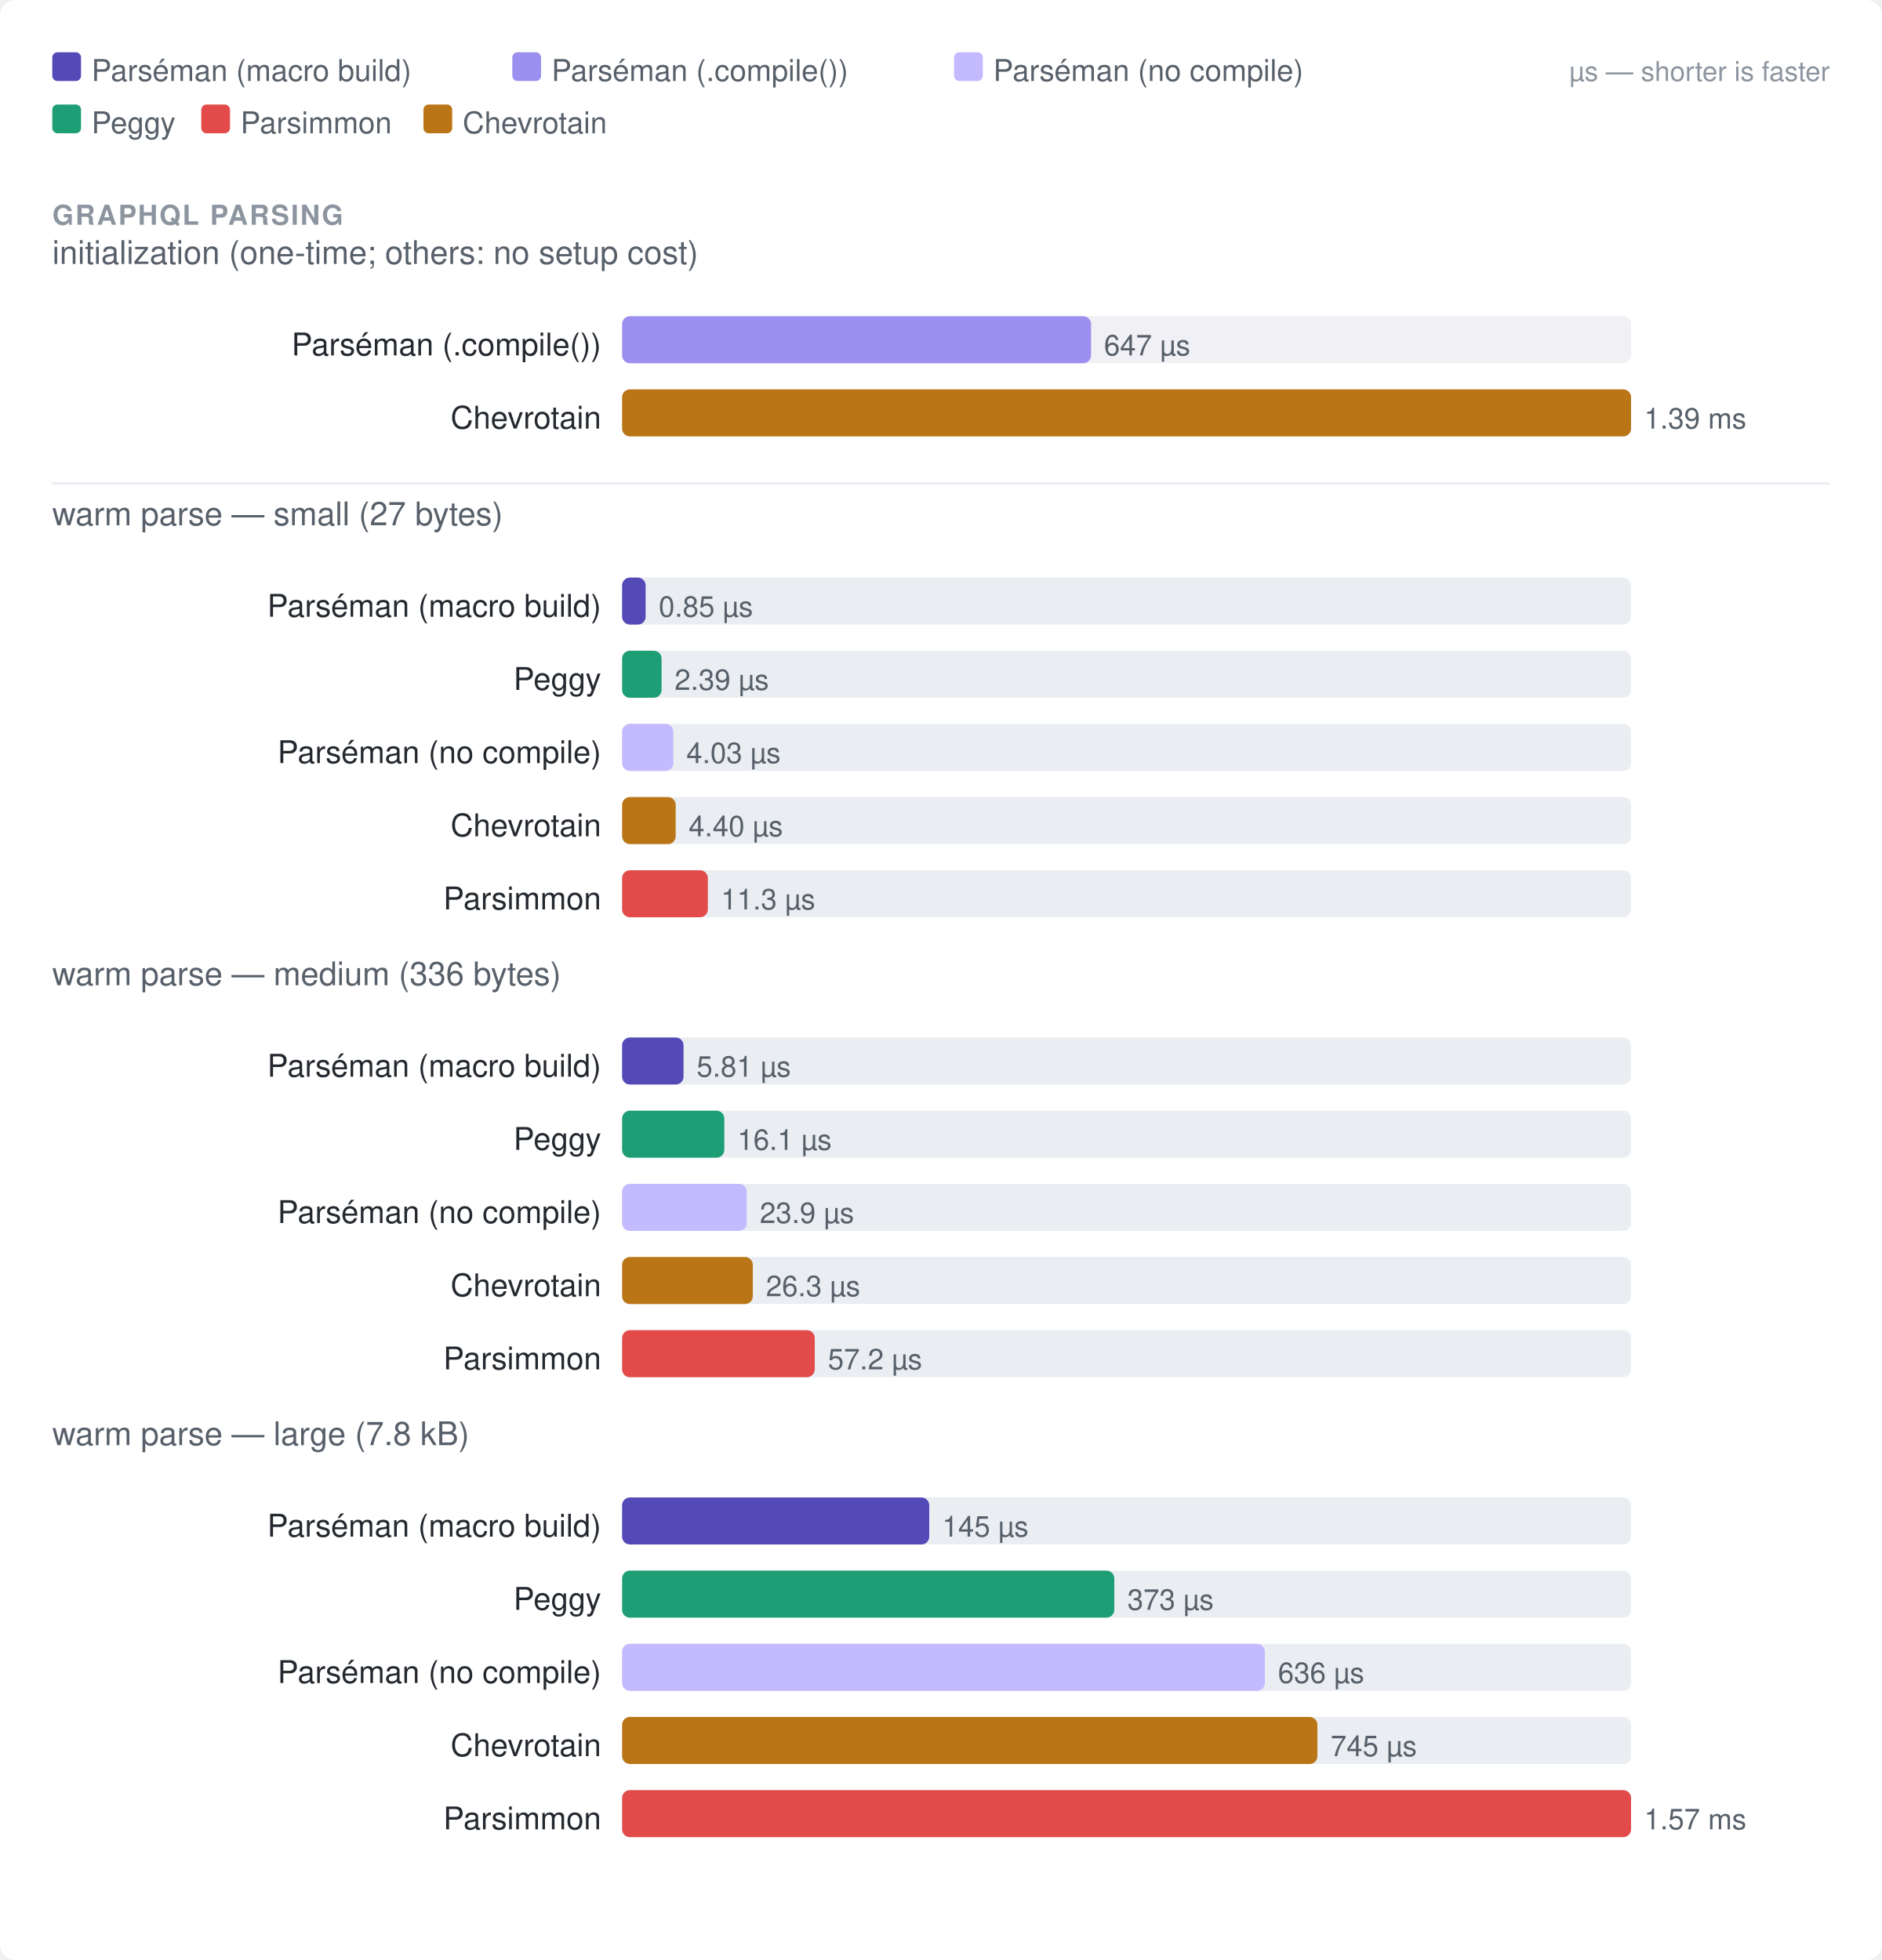
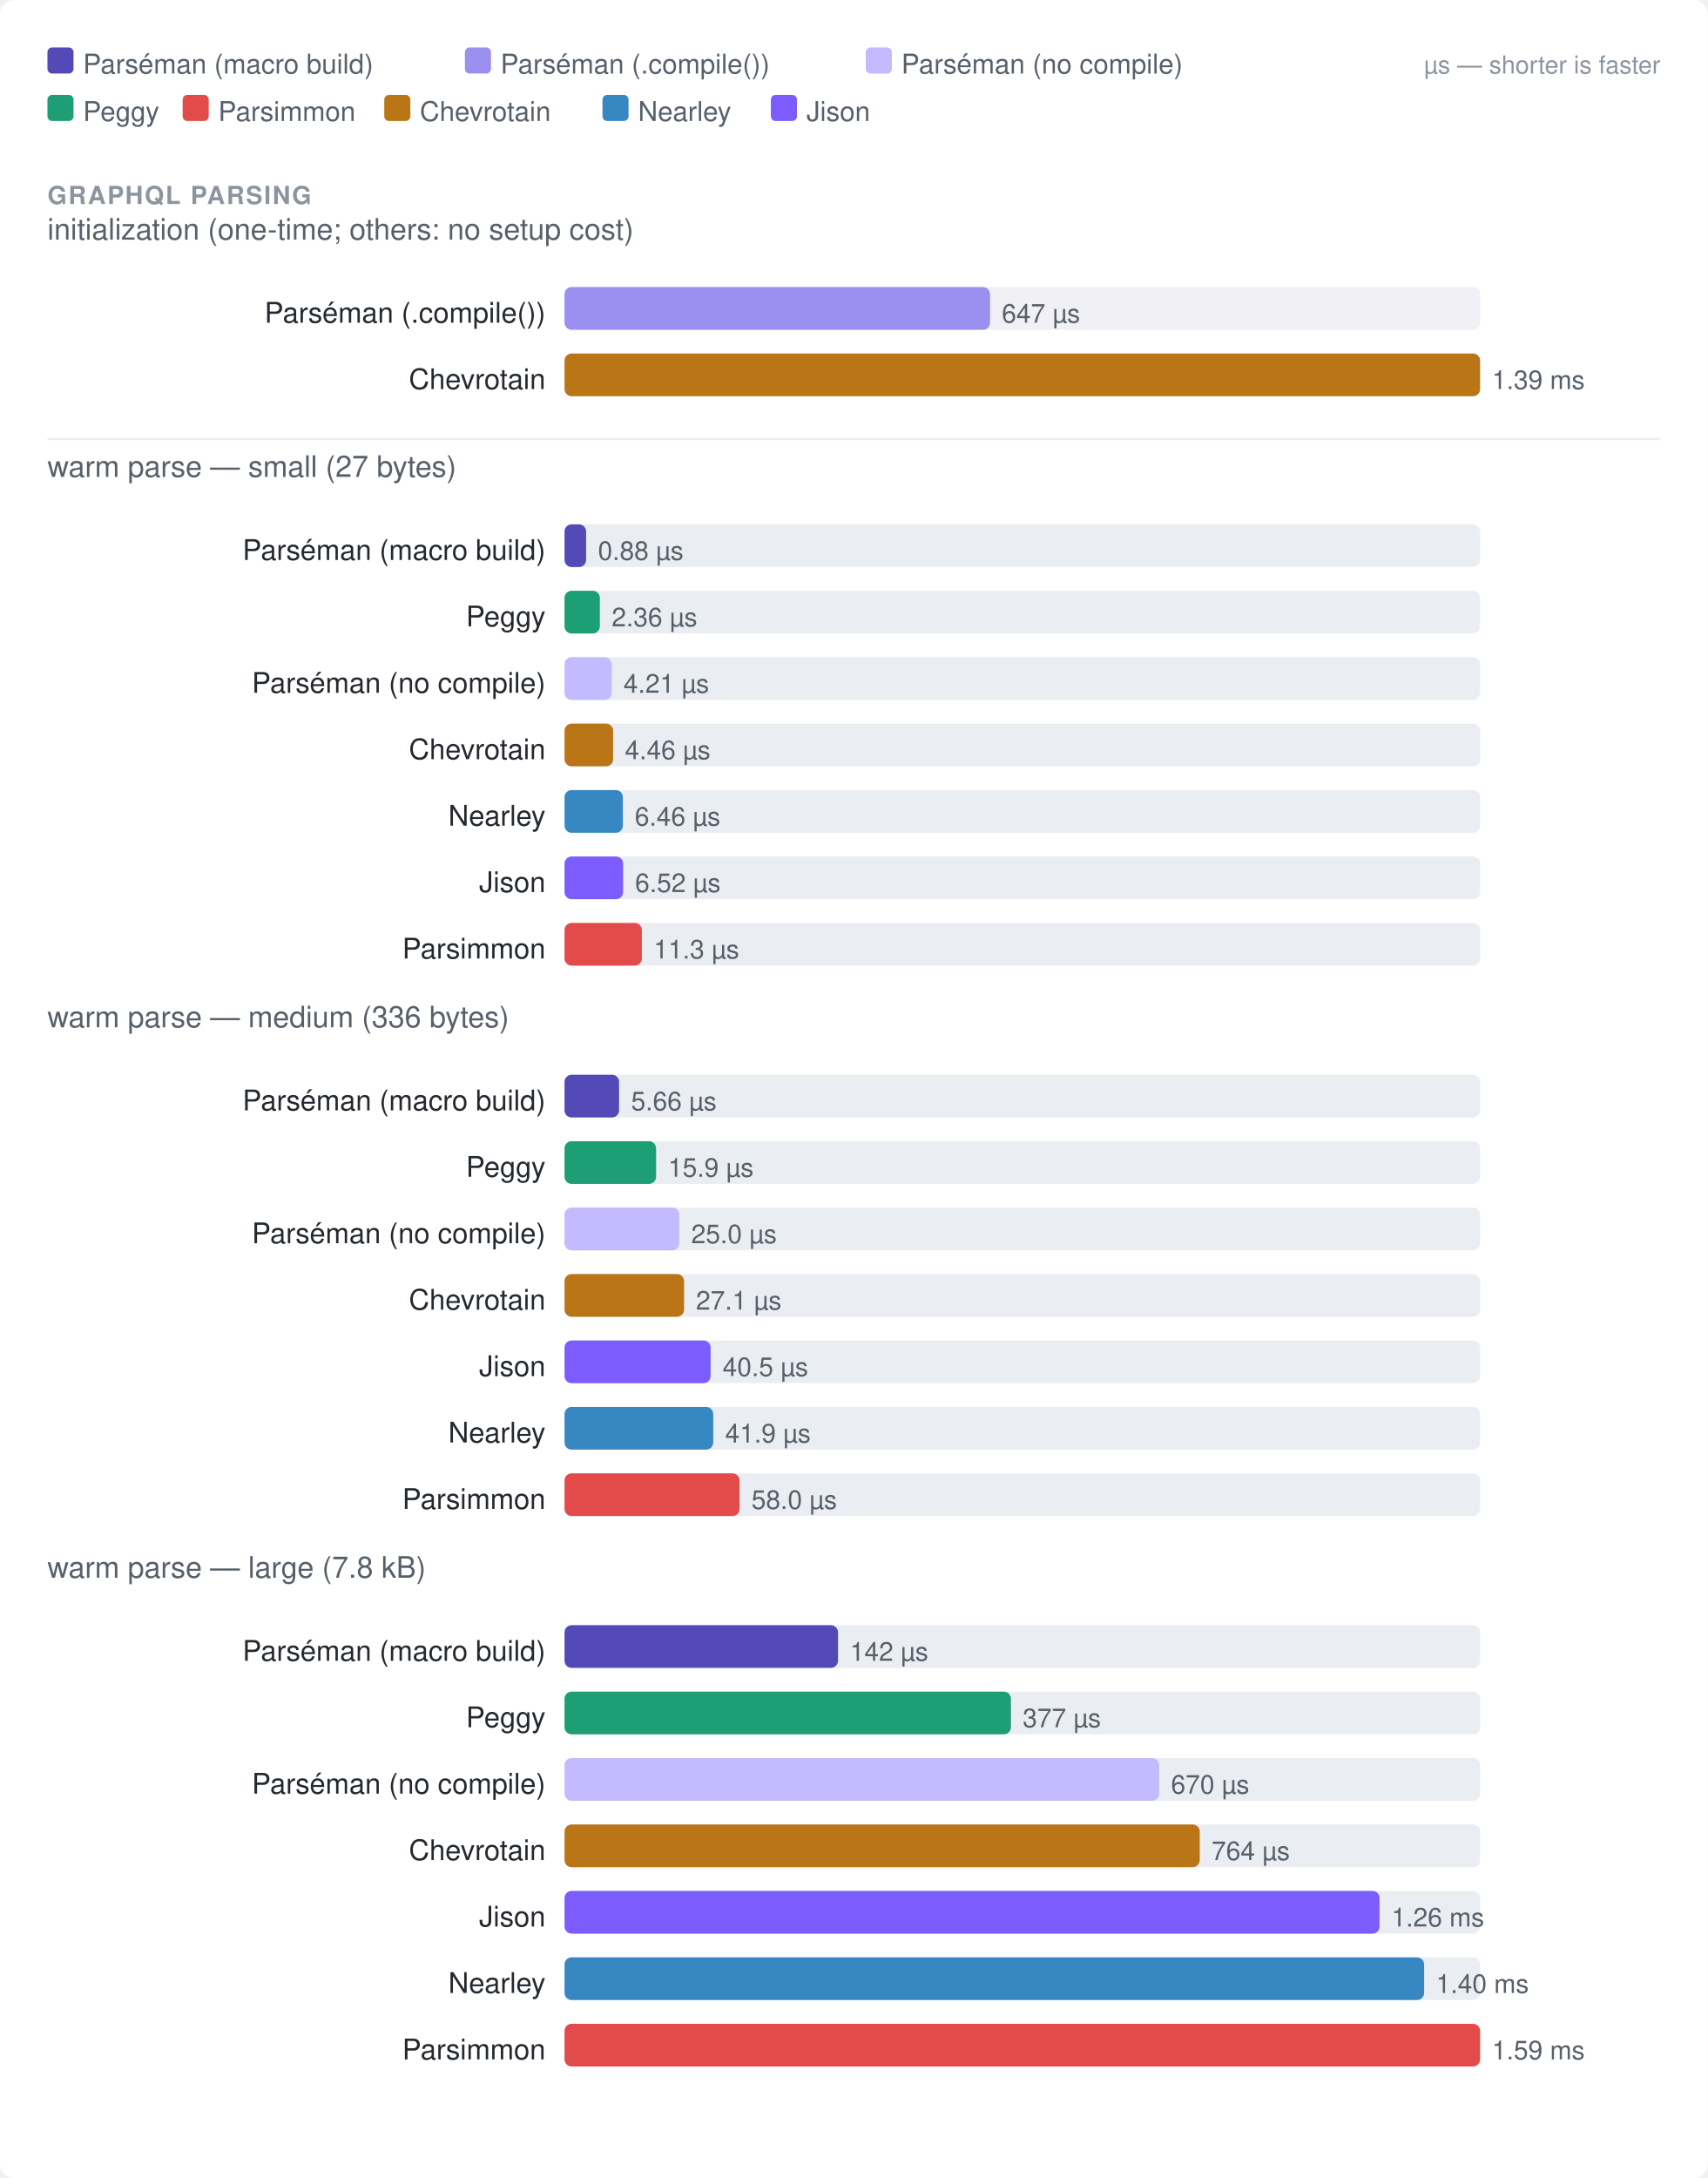
- <svg xmlns="http://www.w3.org/2000/svg" viewBox="0 0 720 750" width="720" height="750">
-   <rect width="720" height="750" fill="white" rx="6" />
+ <svg xmlns="http://www.w3.org/2000/svg" viewBox="0 0 720 918" width="720" height="918">
+   <rect width="720" height="918" fill="white" rx="6" />
  <rect x="20" y="20" width="11" height="11" rx="2" fill="#534AB7" />
  <text x="35" y="31" font-size="11.5" fill="#57606a" font-family="-apple-system,BlinkMacSystemFont,'Segoe UI',Helvetica,Arial,sans-serif">Parséman (macro build)</text>
  <rect x="196" y="20" width="11" height="11" rx="2" fill="#9B8FEF" />
  <text x="211" y="31" font-size="11.5" fill="#57606a" font-family="-apple-system,BlinkMacSystemFont,'Segoe UI',Helvetica,Arial,sans-serif">Parséman (.compile())</text>
  <rect x="365" y="20" width="11" height="11" rx="2" fill="#C4BAFF" />
  <text x="380" y="31" font-size="11.5" fill="#57606a" font-family="-apple-system,BlinkMacSystemFont,'Segoe UI',Helvetica,Arial,sans-serif">Parséman (no compile)</text>
  <rect x="20" y="40" width="11" height="11" rx="2" fill="#1D9E75" />
  <text x="35" y="51" font-size="11.5" fill="#57606a" font-family="-apple-system,BlinkMacSystemFont,'Segoe UI',Helvetica,Arial,sans-serif">Peggy</text>
  <rect x="77" y="40" width="11" height="11" rx="2" fill="#E24B4A" />
  <text x="92" y="51" font-size="11.5" fill="#57606a" font-family="-apple-system,BlinkMacSystemFont,'Segoe UI',Helvetica,Arial,sans-serif">Parsimmon</text>
  <rect x="162" y="40" width="11" height="11" rx="2" fill="#BA7517" />
  <text x="177" y="51" font-size="11.5" fill="#57606a" font-family="-apple-system,BlinkMacSystemFont,'Segoe UI',Helvetica,Arial,sans-serif">Chevrotain</text>
+   <rect x="254" y="40" width="11" height="11" rx="2" fill="#3788C2" />
+   <text x="269" y="51" font-size="11.5" fill="#57606a" font-family="-apple-system,BlinkMacSystemFont,'Segoe UI',Helvetica,Arial,sans-serif">Nearley</text>
+   <rect x="325" y="40" width="11" height="11" rx="2" fill="#7C5CFC" />
+   <text x="340" y="51" font-size="11.5" fill="#57606a" font-family="-apple-system,BlinkMacSystemFont,'Segoe UI',Helvetica,Arial,sans-serif">Jison</text>
  <text x="700" y="31" font-size="10.5" fill="#8c959f" text-anchor="end" font-family="-apple-system,BlinkMacSystemFont,'Segoe UI',Helvetica,Arial,sans-serif">µs — shorter is faster</text>
  <text x="20" y="86" font-size="10.5" font-weight="600" fill="#8c959f" letter-spacing="0.06em" font-family="-apple-system,BlinkMacSystemFont,'Segoe UI',Helvetica,Arial,sans-serif">GRAPHQL PARSING</text>
  <text x="20" y="101" font-size="12.5" fill="#57606a" font-family="-apple-system,BlinkMacSystemFont,'Segoe UI',Helvetica,Arial,sans-serif">initialization (one-time; others: no setup cost)</text>
  <text x="230" y="136" text-anchor="end" font-size="12" fill="#24292f" font-family="-apple-system,BlinkMacSystemFont,'Segoe UI',Helvetica,Arial,sans-serif">Parséman (.compile())</text>
  <rect x="238" y="121" width="386" height="18" rx="3" fill="#f0f0f5" />
  <rect x="238" y="121" width="179.4" height="18" rx="3" fill="#9B8FEF" />
  <text x="422.359" y="136" font-size="11" fill="#57606a" font-family="-apple-system,BlinkMacSystemFont,'Segoe UI',Helvetica,Arial,sans-serif">647 µs</text>
  <text x="230" y="164" text-anchor="end" font-size="12" fill="#24292f" font-family="-apple-system,BlinkMacSystemFont,'Segoe UI',Helvetica,Arial,sans-serif">Chevrotain</text>
  <rect x="238" y="149" width="386" height="18" rx="3" fill="#f0f0f5" />
  <rect x="238" y="149" width="386.0" height="18" rx="3" fill="#BA7517" />
  <text x="629" y="164" font-size="11" fill="#57606a" font-family="-apple-system,BlinkMacSystemFont,'Segoe UI',Helvetica,Arial,sans-serif">1.39 ms</text>
  <line x1="20" y1="185" x2="700" y2="185" stroke="#eaeef2" stroke-width="1" />
  <text x="20" y="201" font-size="12.5" fill="#57606a" font-family="-apple-system,BlinkMacSystemFont,'Segoe UI',Helvetica,Arial,sans-serif">warm parse — small  (27 bytes)</text>
  <text x="230" y="236" text-anchor="end" font-size="12" fill="#24292f" font-family="-apple-system,BlinkMacSystemFont,'Segoe UI',Helvetica,Arial,sans-serif">Parséman (macro build)</text>
  <rect x="238" y="221" width="386" height="18" rx="3" fill="#eaeef2" />
-   <rect x="238" y="221" width="9.0" height="18" rx="3" fill="#534AB7" />
-   <text x="252.001" y="236" font-size="11" fill="#57606a" font-family="-apple-system,BlinkMacSystemFont,'Segoe UI',Helvetica,Arial,sans-serif">0.85 µs</text>
+   <rect x="238" y="221" width="9.1" height="18" rx="3" fill="#534AB7" />
+   <text x="252.088" y="236" font-size="11" fill="#57606a" font-family="-apple-system,BlinkMacSystemFont,'Segoe UI',Helvetica,Arial,sans-serif">0.88 µs</text>
  <text x="230" y="264" text-anchor="end" font-size="12" fill="#24292f" font-family="-apple-system,BlinkMacSystemFont,'Segoe UI',Helvetica,Arial,sans-serif">Peggy</text>
  <rect x="238" y="249" width="386" height="18" rx="3" fill="#eaeef2" />
-   <rect x="238" y="249" width="15.1" height="18" rx="3" fill="#1D9E75" />
-   <text x="258.081" y="264" font-size="11" fill="#57606a" font-family="-apple-system,BlinkMacSystemFont,'Segoe UI',Helvetica,Arial,sans-serif">2.39 µs</text>
+   <rect x="238" y="249" width="14.9" height="18" rx="3" fill="#1D9E75" />
+   <text x="257.883" y="264" font-size="11" fill="#57606a" font-family="-apple-system,BlinkMacSystemFont,'Segoe UI',Helvetica,Arial,sans-serif">2.36 µs</text>
  <text x="230" y="292" text-anchor="end" font-size="12" fill="#24292f" font-family="-apple-system,BlinkMacSystemFont,'Segoe UI',Helvetica,Arial,sans-serif">Parséman (no compile)</text>
  <rect x="238" y="277" width="386" height="18" rx="3" fill="#eaeef2" />
-   <rect x="238" y="277" width="19.6" height="18" rx="3" fill="#C4BAFF" />
-   <text x="262.584" y="292" font-size="11" fill="#57606a" font-family="-apple-system,BlinkMacSystemFont,'Segoe UI',Helvetica,Arial,sans-serif">4.03 µs</text>
+   <rect x="238" y="277" width="19.9" height="18" rx="3" fill="#C4BAFF" />
+   <text x="262.878" y="292" font-size="11" fill="#57606a" font-family="-apple-system,BlinkMacSystemFont,'Segoe UI',Helvetica,Arial,sans-serif">4.21 µs</text>
  <text x="230" y="320" text-anchor="end" font-size="12" fill="#24292f" font-family="-apple-system,BlinkMacSystemFont,'Segoe UI',Helvetica,Arial,sans-serif">Chevrotain</text>
  <rect x="238" y="305" width="386" height="18" rx="3" fill="#eaeef2" />
  <rect x="238" y="305" width="20.5" height="18" rx="3" fill="#BA7517" />
-   <text x="263.461" y="320" font-size="11" fill="#57606a" font-family="-apple-system,BlinkMacSystemFont,'Segoe UI',Helvetica,Arial,sans-serif">4.40 µs</text>
-   <text x="230" y="348" text-anchor="end" font-size="12" fill="#24292f" font-family="-apple-system,BlinkMacSystemFont,'Segoe UI',Helvetica,Arial,sans-serif">Parsimmon</text>
+   <text x="263.46" y="320" font-size="11" fill="#57606a" font-family="-apple-system,BlinkMacSystemFont,'Segoe UI',Helvetica,Arial,sans-serif">4.46 µs</text>
+   <text x="230" y="348" text-anchor="end" font-size="12" fill="#24292f" font-family="-apple-system,BlinkMacSystemFont,'Segoe UI',Helvetica,Arial,sans-serif">Nearley</text>
  <rect x="238" y="333" width="386" height="18" rx="3" fill="#eaeef2" />
-   <rect x="238" y="333" width="32.8" height="18" rx="3" fill="#E24B4A" />
-   <text x="275.824" y="348" font-size="11" fill="#57606a" font-family="-apple-system,BlinkMacSystemFont,'Segoe UI',Helvetica,Arial,sans-serif">11.3 µs</text>
-   <text x="20" y="377" font-size="12.5" fill="#57606a" font-family="-apple-system,BlinkMacSystemFont,'Segoe UI',Helvetica,Arial,sans-serif">warm parse — medium  (336 bytes)</text>
-   <text x="230" y="412" text-anchor="end" font-size="12" fill="#24292f" font-family="-apple-system,BlinkMacSystemFont,'Segoe UI',Helvetica,Arial,sans-serif">Parséman (macro build)</text>
-   <rect x="238" y="397" width="386" height="18" rx="3" fill="#eaeef2" />
-   <rect x="238" y="397" width="23.5" height="18" rx="3" fill="#534AB7" />
-   <text x="266.507" y="412" font-size="11" fill="#57606a" font-family="-apple-system,BlinkMacSystemFont,'Segoe UI',Helvetica,Arial,sans-serif">5.81 µs</text>
-   <text x="230" y="440" text-anchor="end" font-size="12" fill="#24292f" font-family="-apple-system,BlinkMacSystemFont,'Segoe UI',Helvetica,Arial,sans-serif">Peggy</text>
-   <rect x="238" y="425" width="386" height="18" rx="3" fill="#eaeef2" />
-   <rect x="238" y="425" width="39.1" height="18" rx="3" fill="#1D9E75" />
-   <text x="282.101" y="440" font-size="11" fill="#57606a" font-family="-apple-system,BlinkMacSystemFont,'Segoe UI',Helvetica,Arial,sans-serif">16.1 µs</text>
-   <text x="230" y="468" text-anchor="end" font-size="12" fill="#24292f" font-family="-apple-system,BlinkMacSystemFont,'Segoe UI',Helvetica,Arial,sans-serif">Parséman (no compile)</text>
+   <rect x="238" y="333" width="24.6" height="18" rx="3" fill="#3788C2" />
+   <text x="267.623" y="348" font-size="11" fill="#57606a" font-family="-apple-system,BlinkMacSystemFont,'Segoe UI',Helvetica,Arial,sans-serif">6.46 µs</text>
+   <text x="230" y="376" text-anchor="end" font-size="12" fill="#24292f" font-family="-apple-system,BlinkMacSystemFont,'Segoe UI',Helvetica,Arial,sans-serif">Jison</text>
+   <rect x="238" y="361" width="386" height="18" rx="3" fill="#eaeef2" />
+   <rect x="238" y="361" width="24.7" height="18" rx="3" fill="#7C5CFC" />
+   <text x="267.737" y="376" font-size="11" fill="#57606a" font-family="-apple-system,BlinkMacSystemFont,'Segoe UI',Helvetica,Arial,sans-serif">6.52 µs</text>
+   <text x="230" y="404" text-anchor="end" font-size="12" fill="#24292f" font-family="-apple-system,BlinkMacSystemFont,'Segoe UI',Helvetica,Arial,sans-serif">Parsimmon</text>
+   <rect x="238" y="389" width="386" height="18" rx="3" fill="#eaeef2" />
+   <rect x="238" y="389" width="32.6" height="18" rx="3" fill="#E24B4A" />
+   <text x="275.566" y="404" font-size="11" fill="#57606a" font-family="-apple-system,BlinkMacSystemFont,'Segoe UI',Helvetica,Arial,sans-serif">11.3 µs</text>
+   <text x="20" y="433" font-size="12.5" fill="#57606a" font-family="-apple-system,BlinkMacSystemFont,'Segoe UI',Helvetica,Arial,sans-serif">warm parse — medium  (336 bytes)</text>
+   <text x="230" y="468" text-anchor="end" font-size="12" fill="#24292f" font-family="-apple-system,BlinkMacSystemFont,'Segoe UI',Helvetica,Arial,sans-serif">Parséman (macro build)</text>
  <rect x="238" y="453" width="386" height="18" rx="3" fill="#eaeef2" />
-   <rect x="238" y="453" width="47.7" height="18" rx="3" fill="#C4BAFF" />
-   <text x="290.67" y="468" font-size="11" fill="#57606a" font-family="-apple-system,BlinkMacSystemFont,'Segoe UI',Helvetica,Arial,sans-serif">23.9 µs</text>
-   <text x="230" y="496" text-anchor="end" font-size="12" fill="#24292f" font-family="-apple-system,BlinkMacSystemFont,'Segoe UI',Helvetica,Arial,sans-serif">Chevrotain</text>
+   <rect x="238" y="453" width="23.0" height="18" rx="3" fill="#534AB7" />
+   <text x="266.048" y="468" font-size="11" fill="#57606a" font-family="-apple-system,BlinkMacSystemFont,'Segoe UI',Helvetica,Arial,sans-serif">5.66 µs</text>
+   <text x="230" y="496" text-anchor="end" font-size="12" fill="#24292f" font-family="-apple-system,BlinkMacSystemFont,'Segoe UI',Helvetica,Arial,sans-serif">Peggy</text>
  <rect x="238" y="481" width="386" height="18" rx="3" fill="#eaeef2" />
-   <rect x="238" y="481" width="50.0" height="18" rx="3" fill="#BA7517" />
-   <text x="293.031" y="496" font-size="11" fill="#57606a" font-family="-apple-system,BlinkMacSystemFont,'Segoe UI',Helvetica,Arial,sans-serif">26.3 µs</text>
-   <text x="230" y="524" text-anchor="end" font-size="12" fill="#24292f" font-family="-apple-system,BlinkMacSystemFont,'Segoe UI',Helvetica,Arial,sans-serif">Parsimmon</text>
+   <rect x="238" y="481" width="38.6" height="18" rx="3" fill="#1D9E75" />
+   <text x="281.642" y="496" font-size="11" fill="#57606a" font-family="-apple-system,BlinkMacSystemFont,'Segoe UI',Helvetica,Arial,sans-serif">15.9 µs</text>
+   <text x="230" y="524" text-anchor="end" font-size="12" fill="#24292f" font-family="-apple-system,BlinkMacSystemFont,'Segoe UI',Helvetica,Arial,sans-serif">Parséman (no compile)</text>
  <rect x="238" y="509" width="386" height="18" rx="3" fill="#eaeef2" />
-   <rect x="238" y="509" width="73.7" height="18" rx="3" fill="#E24B4A" />
-   <text x="316.708" y="524" font-size="11" fill="#57606a" font-family="-apple-system,BlinkMacSystemFont,'Segoe UI',Helvetica,Arial,sans-serif">57.2 µs</text>
-   <text x="20" y="553" font-size="12.5" fill="#57606a" font-family="-apple-system,BlinkMacSystemFont,'Segoe UI',Helvetica,Arial,sans-serif">warm parse — large  (7.8 kB)</text>
-   <text x="230" y="588" text-anchor="end" font-size="12" fill="#24292f" font-family="-apple-system,BlinkMacSystemFont,'Segoe UI',Helvetica,Arial,sans-serif">Parséman (macro build)</text>
-   <rect x="238" y="573" width="386" height="18" rx="3" fill="#eaeef2" />
-   <rect x="238" y="573" width="117.5" height="18" rx="3" fill="#534AB7" />
-   <text x="360.468" y="588" font-size="11" fill="#57606a" font-family="-apple-system,BlinkMacSystemFont,'Segoe UI',Helvetica,Arial,sans-serif">145 µs</text>
-   <text x="230" y="616" text-anchor="end" font-size="12" fill="#24292f" font-family="-apple-system,BlinkMacSystemFont,'Segoe UI',Helvetica,Arial,sans-serif">Peggy</text>
-   <rect x="238" y="601" width="386" height="18" rx="3" fill="#eaeef2" />
-   <rect x="238" y="601" width="188.3" height="18" rx="3" fill="#1D9E75" />
-   <text x="431.3" y="616" font-size="11" fill="#57606a" font-family="-apple-system,BlinkMacSystemFont,'Segoe UI',Helvetica,Arial,sans-serif">373 µs</text>
-   <text x="230" y="644" text-anchor="end" font-size="12" fill="#24292f" font-family="-apple-system,BlinkMacSystemFont,'Segoe UI',Helvetica,Arial,sans-serif">Parséman (no compile)</text>
-   <rect x="238" y="629" width="386" height="18" rx="3" fill="#eaeef2" />
-   <rect x="238" y="629" width="245.9" height="18" rx="3" fill="#C4BAFF" />
-   <text x="488.907" y="644" font-size="11" fill="#57606a" font-family="-apple-system,BlinkMacSystemFont,'Segoe UI',Helvetica,Arial,sans-serif">636 µs</text>
-   <text x="230" y="672" text-anchor="end" font-size="12" fill="#24292f" font-family="-apple-system,BlinkMacSystemFont,'Segoe UI',Helvetica,Arial,sans-serif">Chevrotain</text>
-   <rect x="238" y="657" width="386" height="18" rx="3" fill="#eaeef2" />
-   <rect x="238" y="657" width="266.0" height="18" rx="3" fill="#BA7517" />
-   <text x="509.048" y="672" font-size="11" fill="#57606a" font-family="-apple-system,BlinkMacSystemFont,'Segoe UI',Helvetica,Arial,sans-serif">745 µs</text>
-   <text x="230" y="700" text-anchor="end" font-size="12" fill="#24292f" font-family="-apple-system,BlinkMacSystemFont,'Segoe UI',Helvetica,Arial,sans-serif">Parsimmon</text>
+   <rect x="238" y="509" width="48.4" height="18" rx="3" fill="#C4BAFF" />
+   <text x="291.42" y="524" font-size="11" fill="#57606a" font-family="-apple-system,BlinkMacSystemFont,'Segoe UI',Helvetica,Arial,sans-serif">25.0 µs</text>
+   <text x="230" y="552" text-anchor="end" font-size="12" fill="#24292f" font-family="-apple-system,BlinkMacSystemFont,'Segoe UI',Helvetica,Arial,sans-serif">Chevrotain</text>
+   <rect x="238" y="537" width="386" height="18" rx="3" fill="#eaeef2" />
+   <rect x="238" y="537" width="50.4" height="18" rx="3" fill="#BA7517" />
+   <text x="293.405" y="552" font-size="11" fill="#57606a" font-family="-apple-system,BlinkMacSystemFont,'Segoe UI',Helvetica,Arial,sans-serif">27.1 µs</text>
+   <text x="230" y="580" text-anchor="end" font-size="12" fill="#24292f" font-family="-apple-system,BlinkMacSystemFont,'Segoe UI',Helvetica,Arial,sans-serif">Jison</text>
+   <rect x="238" y="565" width="386" height="18" rx="3" fill="#eaeef2" />
+   <rect x="238" y="565" width="61.6" height="18" rx="3" fill="#7C5CFC" />
+   <text x="304.646" y="580" font-size="11" fill="#57606a" font-family="-apple-system,BlinkMacSystemFont,'Segoe UI',Helvetica,Arial,sans-serif">40.5 µs</text>
+   <text x="230" y="608" text-anchor="end" font-size="12" fill="#24292f" font-family="-apple-system,BlinkMacSystemFont,'Segoe UI',Helvetica,Arial,sans-serif">Nearley</text>
+   <rect x="238" y="593" width="386" height="18" rx="3" fill="#eaeef2" />
+   <rect x="238" y="593" width="62.7" height="18" rx="3" fill="#3788C2" />
+   <text x="305.725" y="608" font-size="11" fill="#57606a" font-family="-apple-system,BlinkMacSystemFont,'Segoe UI',Helvetica,Arial,sans-serif">41.9 µs</text>
+   <text x="230" y="636" text-anchor="end" font-size="12" fill="#24292f" font-family="-apple-system,BlinkMacSystemFont,'Segoe UI',Helvetica,Arial,sans-serif">Parsimmon</text>
+   <rect x="238" y="621" width="386" height="18" rx="3" fill="#eaeef2" />
+   <rect x="238" y="621" width="73.8" height="18" rx="3" fill="#E24B4A" />
+   <text x="316.793" y="636" font-size="11" fill="#57606a" font-family="-apple-system,BlinkMacSystemFont,'Segoe UI',Helvetica,Arial,sans-serif">58.0 µs</text>
+   <text x="20" y="665" font-size="12.5" fill="#57606a" font-family="-apple-system,BlinkMacSystemFont,'Segoe UI',Helvetica,Arial,sans-serif">warm parse — large  (7.8 kB)</text>
+   <text x="230" y="700" text-anchor="end" font-size="12" fill="#24292f" font-family="-apple-system,BlinkMacSystemFont,'Segoe UI',Helvetica,Arial,sans-serif">Parséman (macro build)</text>
  <rect x="238" y="685" width="386" height="18" rx="3" fill="#eaeef2" />
-   <rect x="238" y="685" width="386.0" height="18" rx="3" fill="#E24B4A" />
-   <text x="629" y="700" font-size="11" fill="#57606a" font-family="-apple-system,BlinkMacSystemFont,'Segoe UI',Helvetica,Arial,sans-serif">1.57 ms</text>
+   <rect x="238" y="685" width="115.3" height="18" rx="3" fill="#534AB7" />
+   <text x="358.318" y="700" font-size="11" fill="#57606a" font-family="-apple-system,BlinkMacSystemFont,'Segoe UI',Helvetica,Arial,sans-serif">142 µs</text>
+   <text x="230" y="728" text-anchor="end" font-size="12" fill="#24292f" font-family="-apple-system,BlinkMacSystemFont,'Segoe UI',Helvetica,Arial,sans-serif">Peggy</text>
+   <rect x="238" y="713" width="386" height="18" rx="3" fill="#eaeef2" />
+   <rect x="238" y="713" width="188.2" height="18" rx="3" fill="#1D9E75" />
+   <text x="431.152" y="728" font-size="11" fill="#57606a" font-family="-apple-system,BlinkMacSystemFont,'Segoe UI',Helvetica,Arial,sans-serif">377 µs</text>
+   <text x="230" y="756" text-anchor="end" font-size="12" fill="#24292f" font-family="-apple-system,BlinkMacSystemFont,'Segoe UI',Helvetica,Arial,sans-serif">Parséman (no compile)</text>
+   <rect x="238" y="741" width="386" height="18" rx="3" fill="#eaeef2" />
+   <rect x="238" y="741" width="250.7" height="18" rx="3" fill="#C4BAFF" />
+   <text x="493.693" y="756" font-size="11" fill="#57606a" font-family="-apple-system,BlinkMacSystemFont,'Segoe UI',Helvetica,Arial,sans-serif">670 µs</text>
+   <text x="230" y="784" text-anchor="end" font-size="12" fill="#24292f" font-family="-apple-system,BlinkMacSystemFont,'Segoe UI',Helvetica,Arial,sans-serif">Chevrotain</text>
+   <rect x="238" y="769" width="386" height="18" rx="3" fill="#eaeef2" />
+   <rect x="238" y="769" width="267.8" height="18" rx="3" fill="#BA7517" />
+   <text x="510.781" y="784" font-size="11" fill="#57606a" font-family="-apple-system,BlinkMacSystemFont,'Segoe UI',Helvetica,Arial,sans-serif">764 µs</text>
+   <text x="230" y="812" text-anchor="end" font-size="12" fill="#24292f" font-family="-apple-system,BlinkMacSystemFont,'Segoe UI',Helvetica,Arial,sans-serif">Jison</text>
+   <rect x="238" y="797" width="386" height="18" rx="3" fill="#eaeef2" />
+   <rect x="238" y="797" width="343.6" height="18" rx="3" fill="#7C5CFC" />
+   <text x="586.617" y="812" font-size="11" fill="#57606a" font-family="-apple-system,BlinkMacSystemFont,'Segoe UI',Helvetica,Arial,sans-serif">1.26 ms</text>
+   <text x="230" y="840" text-anchor="end" font-size="12" fill="#24292f" font-family="-apple-system,BlinkMacSystemFont,'Segoe UI',Helvetica,Arial,sans-serif">Nearley</text>
+   <rect x="238" y="825" width="386" height="18" rx="3" fill="#eaeef2" />
+   <rect x="238" y="825" width="362.4" height="18" rx="3" fill="#3788C2" />
+   <text x="605.414" y="840" font-size="11" fill="#57606a" font-family="-apple-system,BlinkMacSystemFont,'Segoe UI',Helvetica,Arial,sans-serif">1.40 ms</text>
+   <text x="230" y="868" text-anchor="end" font-size="12" fill="#24292f" font-family="-apple-system,BlinkMacSystemFont,'Segoe UI',Helvetica,Arial,sans-serif">Parsimmon</text>
+   <rect x="238" y="853" width="386" height="18" rx="3" fill="#eaeef2" />
+   <rect x="238" y="853" width="386.0" height="18" rx="3" fill="#E24B4A" />
+   <text x="629" y="868" font-size="11" fill="#57606a" font-family="-apple-system,BlinkMacSystemFont,'Segoe UI',Helvetica,Arial,sans-serif">1.59 ms</text>
</svg>
